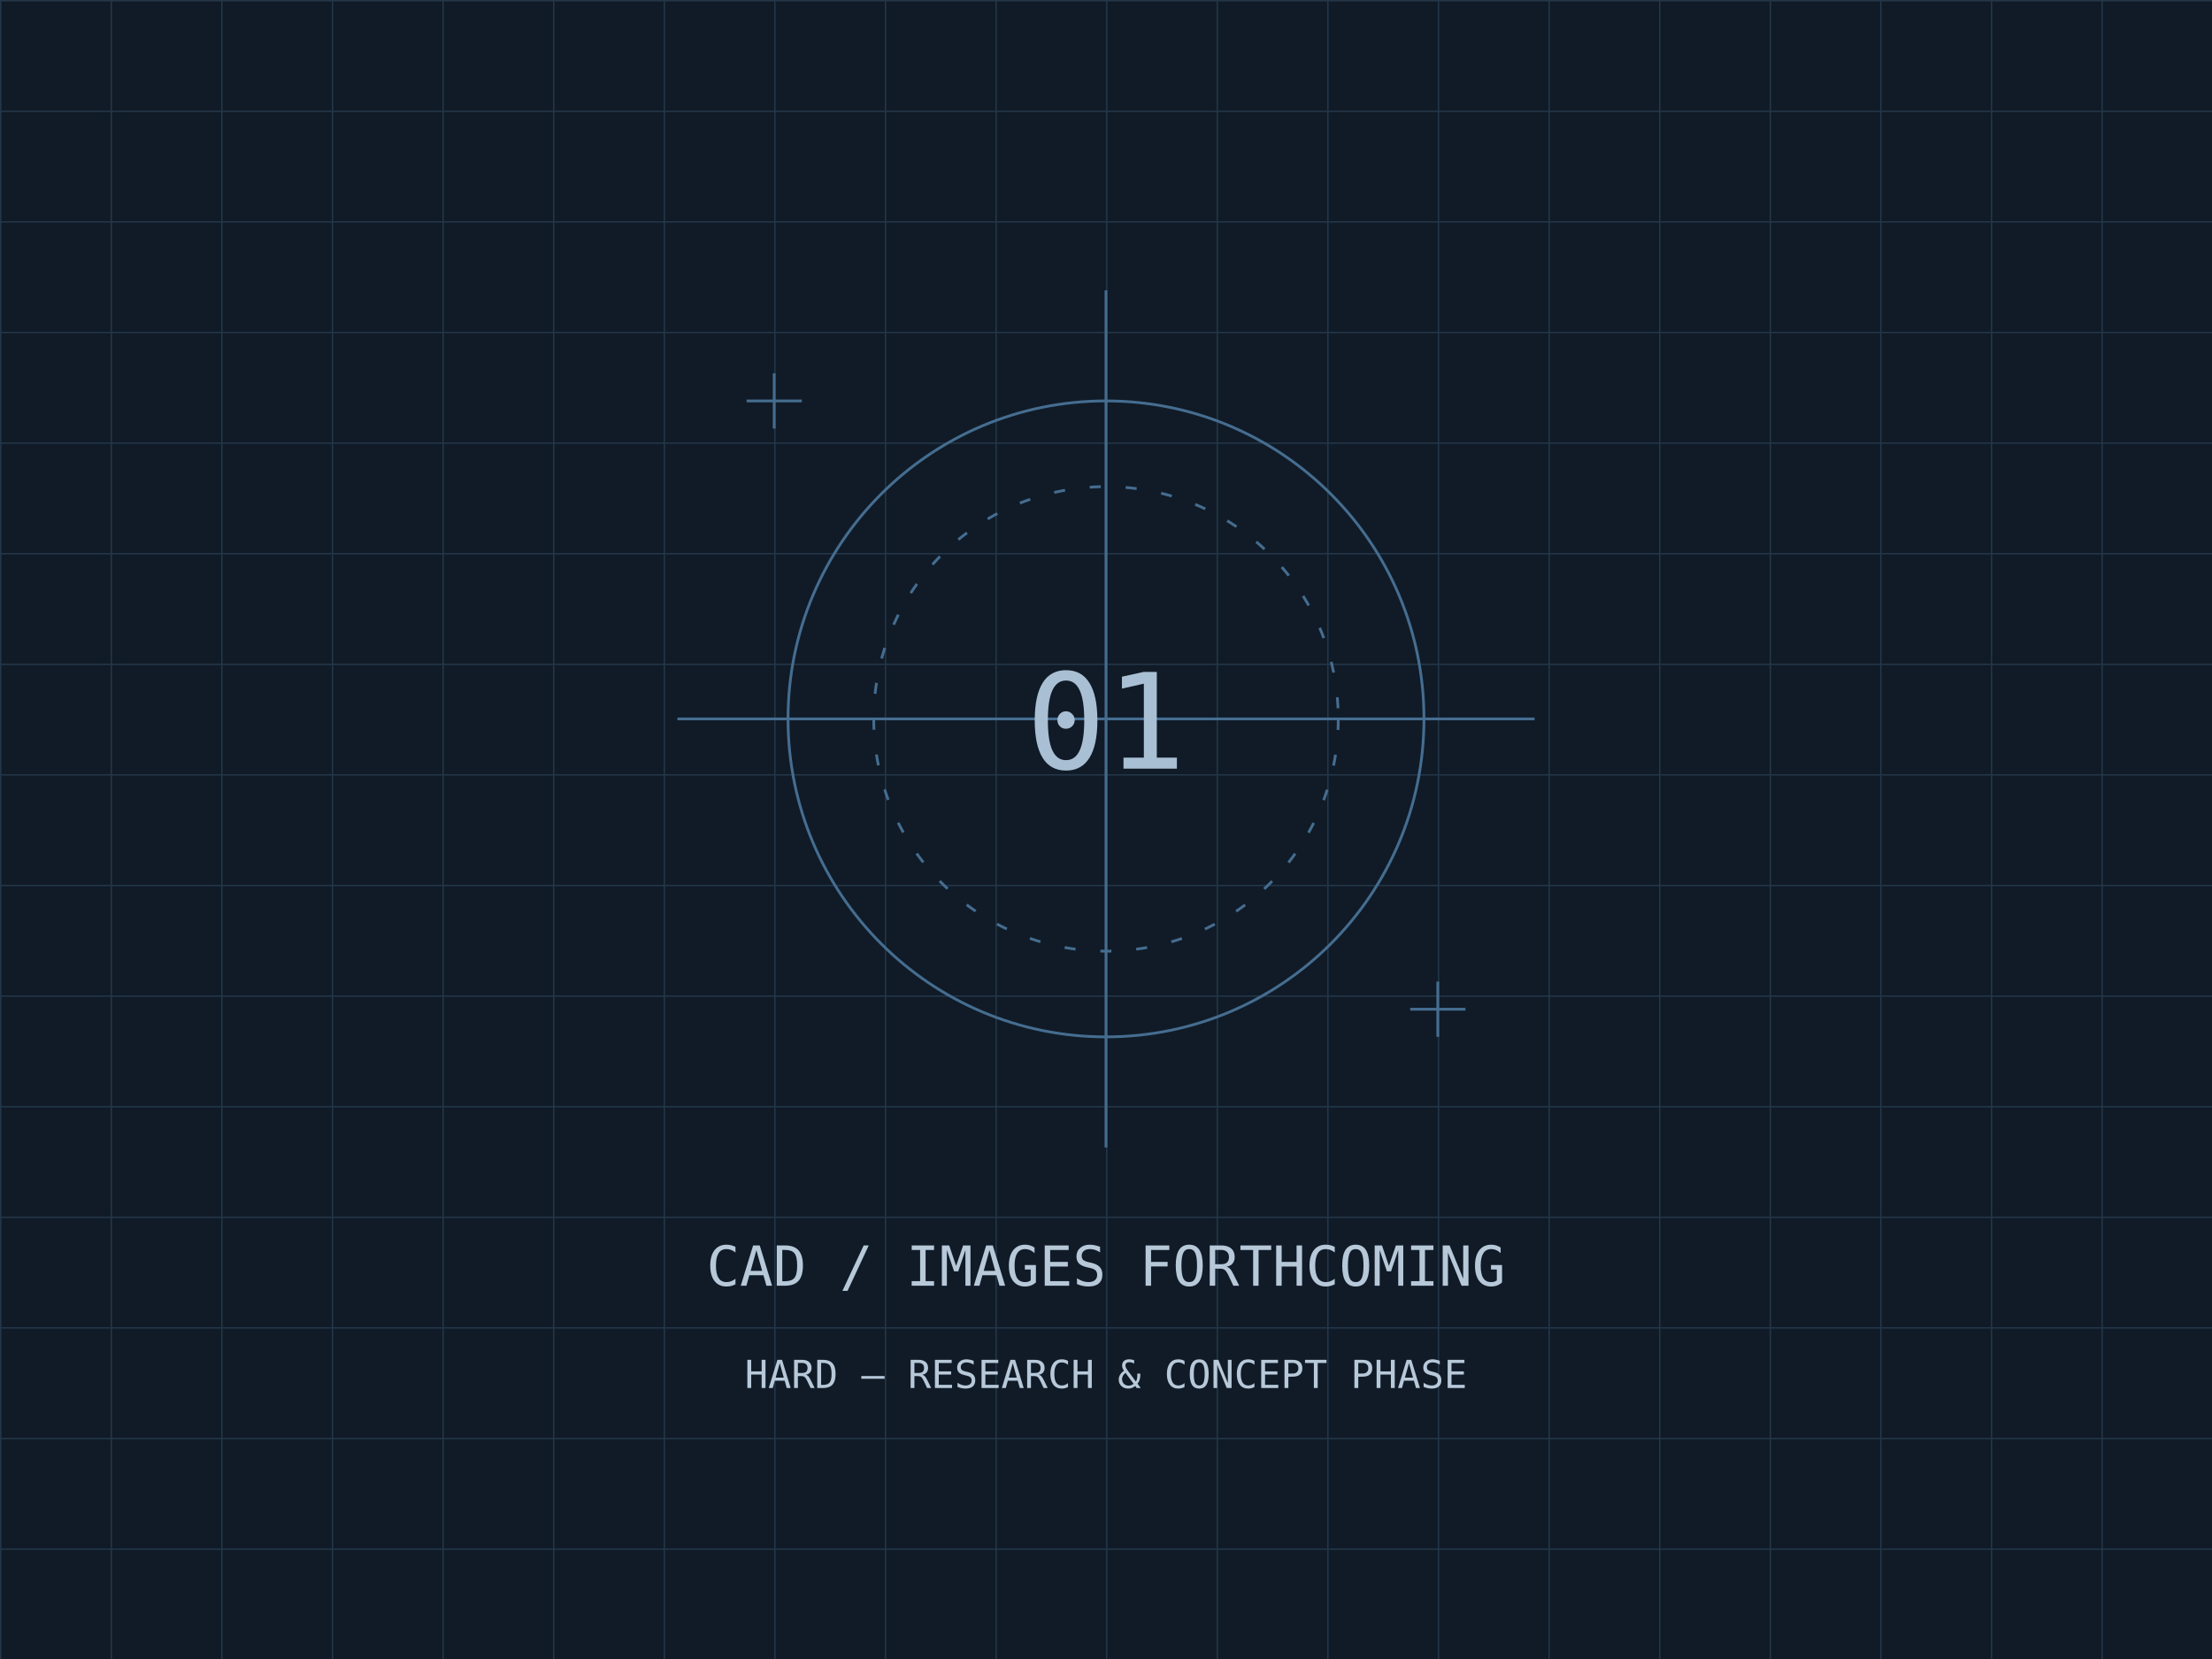
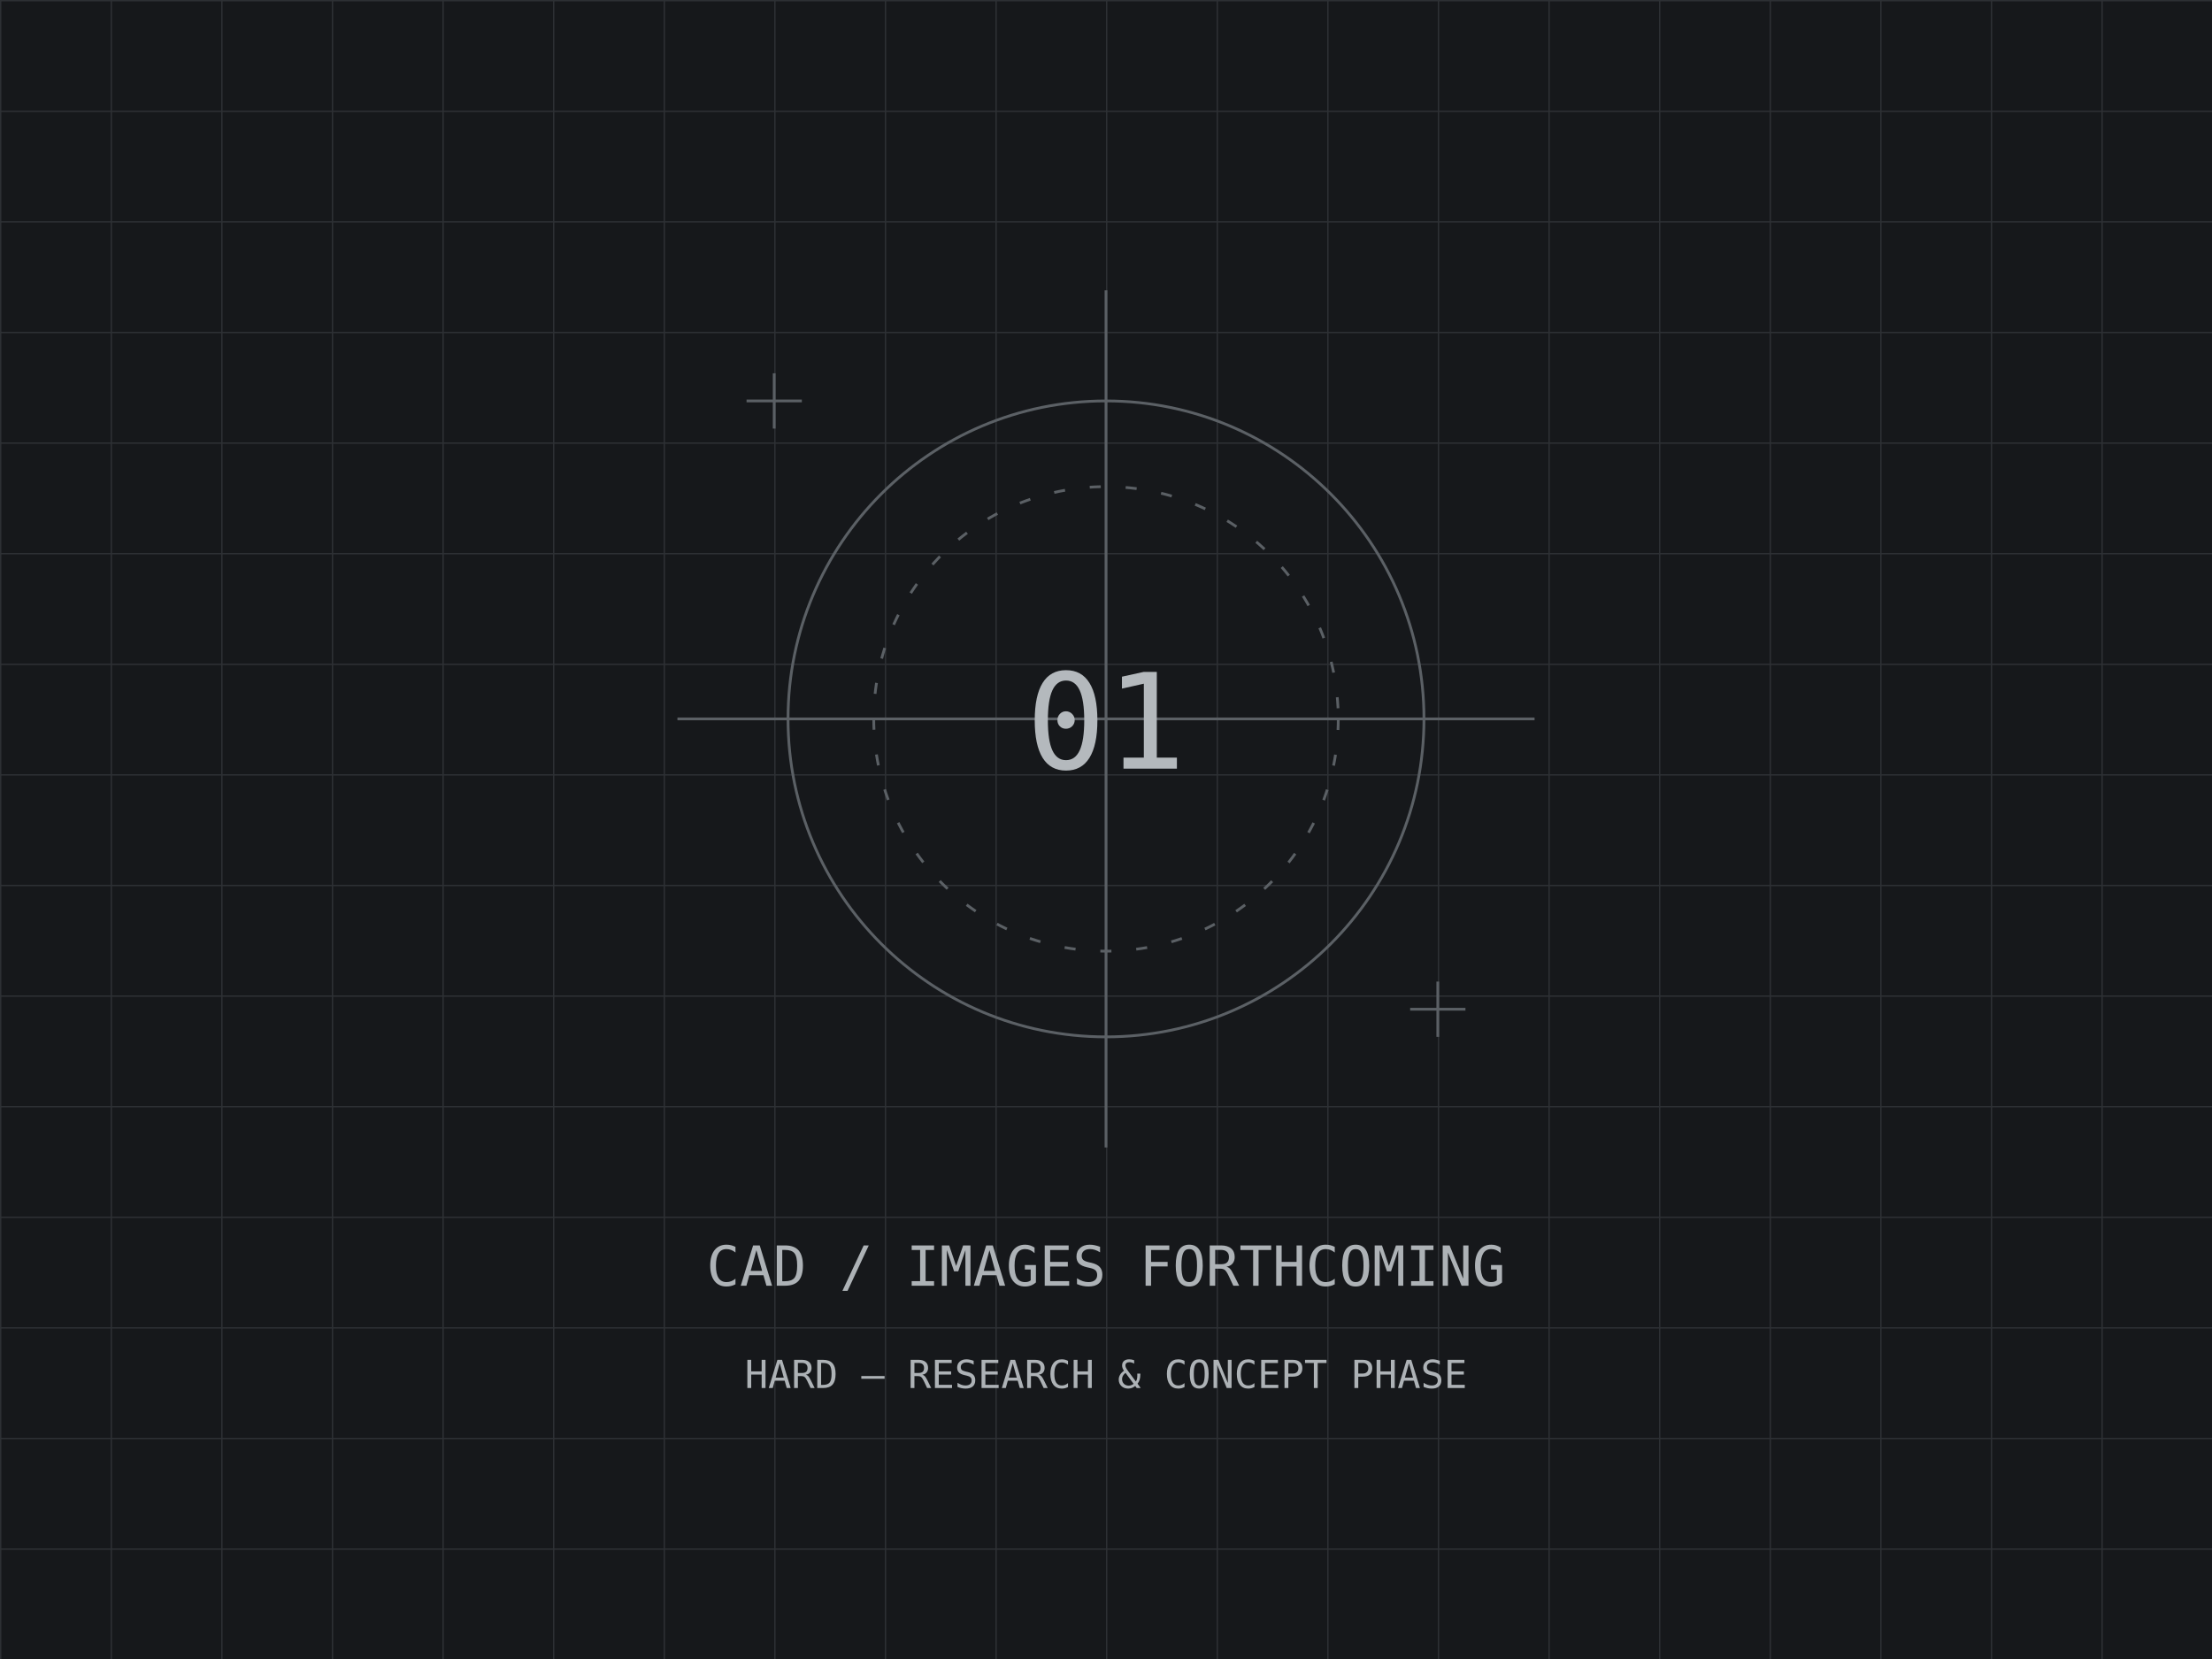
<svg xmlns="http://www.w3.org/2000/svg" viewBox="0 0 800 600">
  <defs>
    <pattern id="grid" width="40" height="40" patternUnits="userSpaceOnUse">
-       <path d="M40 0H0V40" fill="none" stroke="#233648" stroke-width="1" />
+       <path d="M40 0H0V40" fill="none" stroke="#2d3034" stroke-width="1" />
    </pattern>
  </defs>
-   <rect width="800" height="600" fill="#101b27" />
+   <rect width="800" height="600" fill="#16181b" />
  <rect width="800" height="600" fill="url(#grid)" />
-   <g stroke="#456d90" fill="none">
+   <g stroke="#5b6065" fill="none">
    <circle cx="400" cy="260" r="115" />
    <circle cx="400" cy="260" r="84" stroke-dasharray="4 9" />
    <path d="M245 260H555M400 105V415M270 145H290M280 135V155M510 365H530M520 355V375" />
  </g>
-   <text x="400" y="278" text-anchor="middle" font-family="monospace" font-size="48" fill="#a9bfd3">01</text>
-   <g font-family="monospace" text-anchor="middle" fill="#b7c8d9">
+   <text x="400" y="278" text-anchor="middle" font-family="monospace" font-size="48" fill="#b4b9bd">01</text>
+   <g font-family="monospace" text-anchor="middle" fill="#adb2b6">
    <text x="400" y="465" font-size="20">CAD / IMAGES FORTHCOMING</text>
    <text x="400" y="502" font-size="14">HARD — RESEARCH &amp; CONCEPT PHASE</text>
  </g>
</svg>
